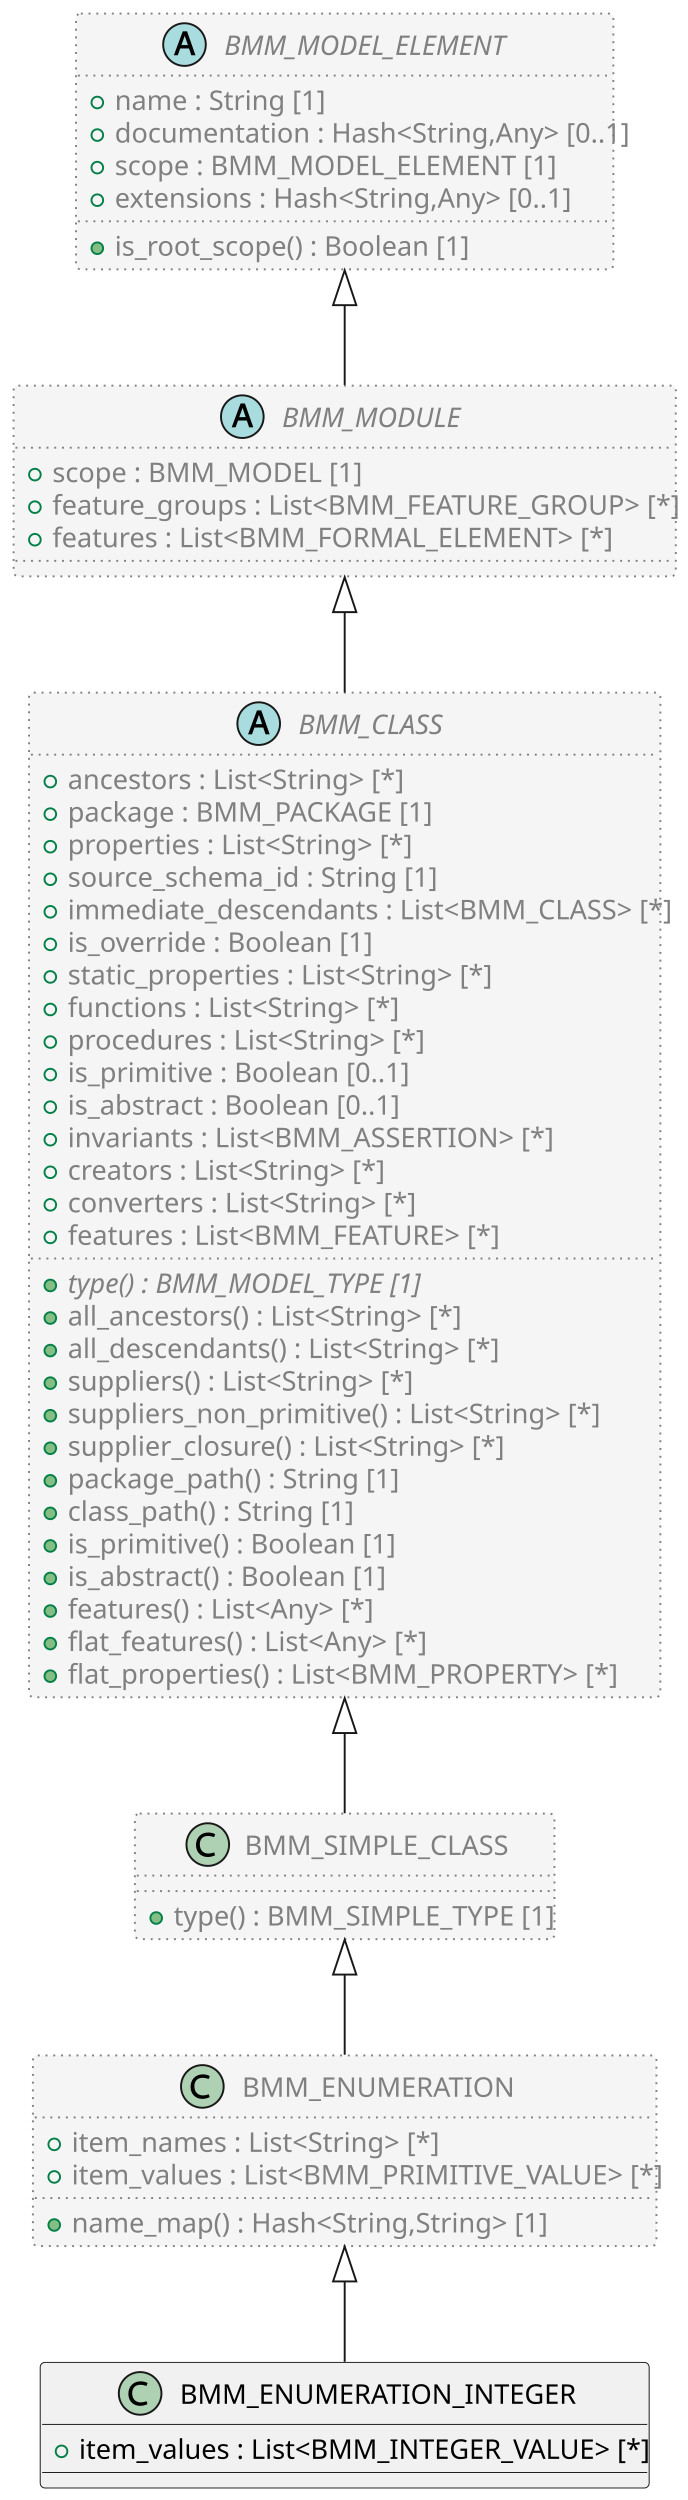
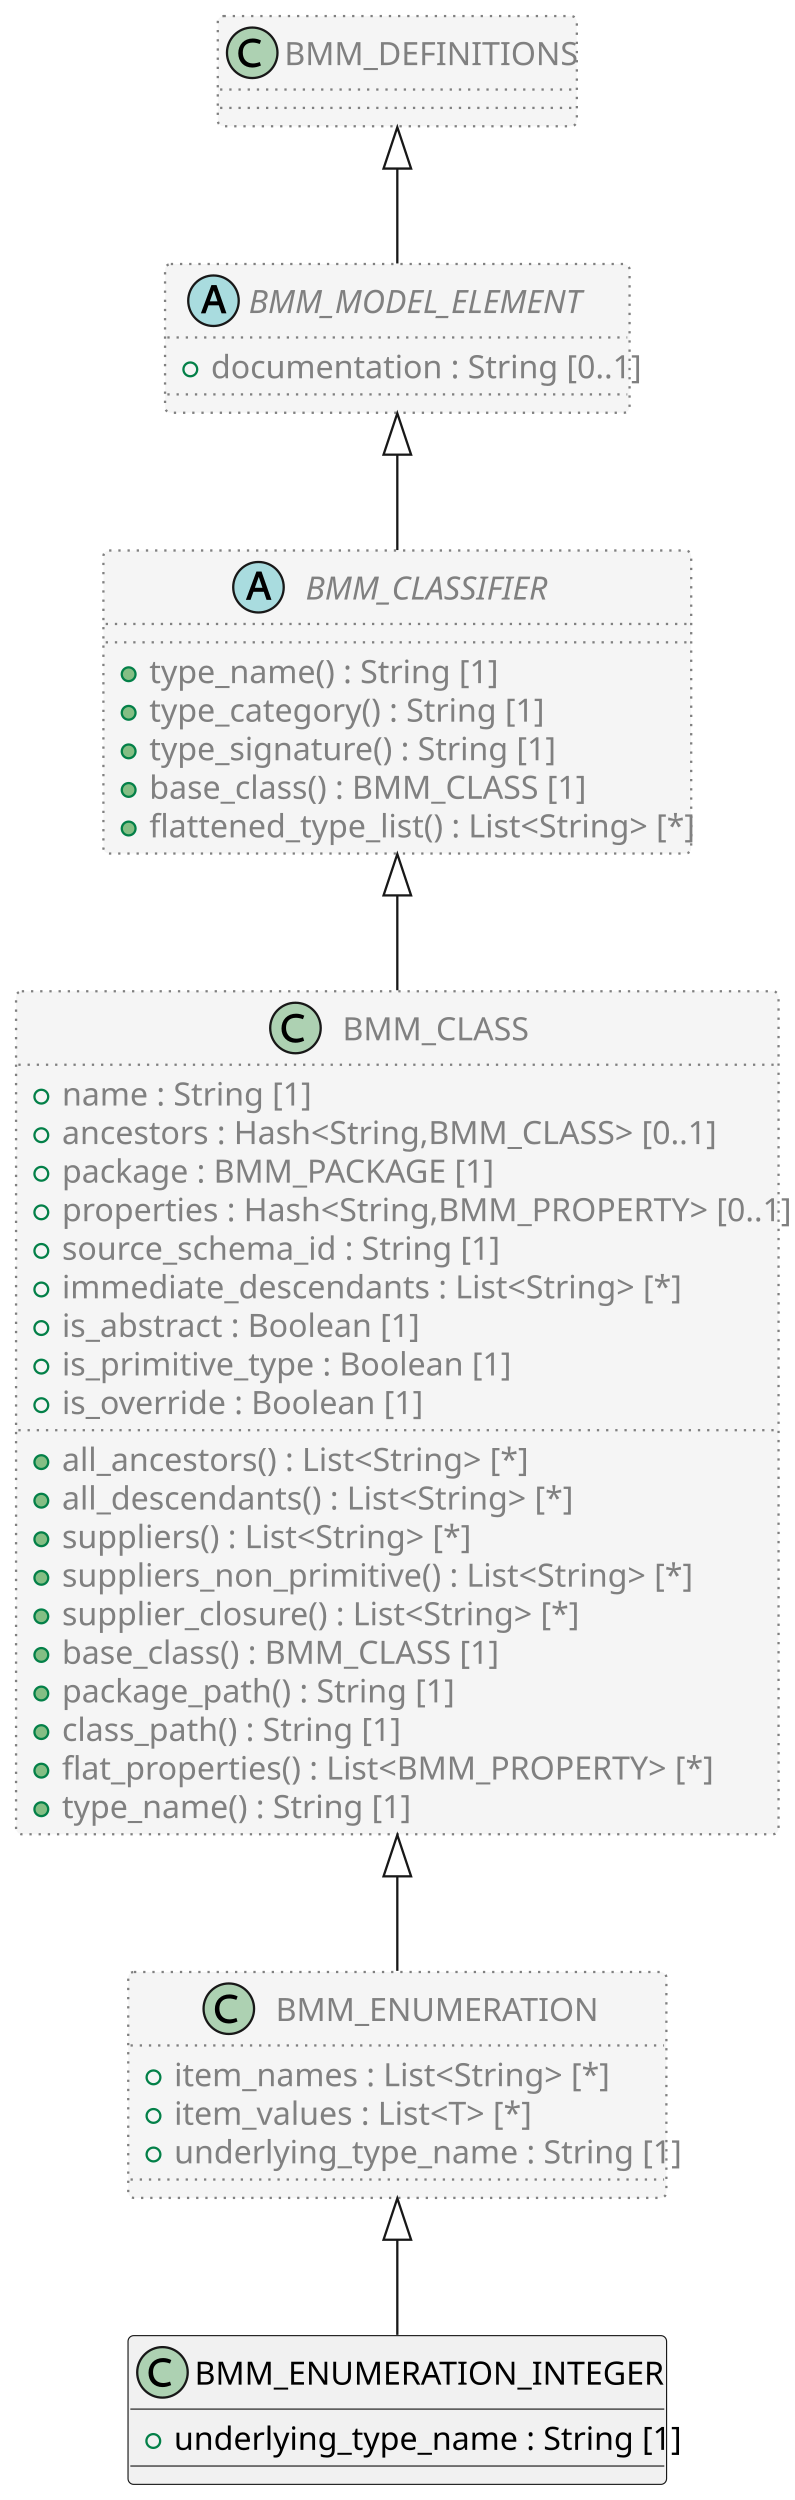
- <svg xmlns="http://www.w3.org/2000/svg" contentStyleType="text/css" data-diagram-type="CLASS" height="1290px" preserveAspectRatio="none" style="width:355px;height:1290px;background:#FFFFFF;" version="1.1" viewBox="0 0 355 1290" width="355px" zoomAndPan="magnify">
+ <svg xmlns="http://www.w3.org/2000/svg" contentStyleType="text/css" data-diagram-type="CLASS" height="1089px" preserveAspectRatio="none" style="width:346px;height:1089px;background:#FFFFFF;" version="1.1" viewBox="0 0 346 1089" width="346px" zoomAndPan="magnify">
  <defs />
  <g>
    <g class="entity" data-entity="BMM_ENUMERATION_INTEGER" data-source-line="2" data-uid="ent0002" id="entity_BMM_ENUMERATION_INTEGER">
-       <rect fill="#F1F1F1" height="64.8" rx="2.5" ry="2.5" style="stroke:#181818;stroke-width:0.5;" width="314.217" x="20.75" y="1219" />
-       <ellipse cx="72.312" cy="1235" fill="#ADD1B2" rx="11" ry="11" style="stroke:#181818;stroke-width:1;" />
-       <path d="M72.312,1241.422 C73.484,1241.422 74.718,1241.156 76.093,1240.547 L75.609,1239.031 C74.515,1239.453 73.499,1239.641 72.64,1239.641 C69.921,1239.641 68.202,1237.797 68.202,1234.891 C68.202,1232.141 69.765,1230.547 72.499,1230.547 C73.421,1230.547 74.437,1230.734 75.577,1231.156 L76.156,1229.641 C75.062,1229.062 73.765,1228.766 72.577,1228.766 C68.812,1228.766 66.234,1231.406 66.234,1235.219 C66.234,1238.891 68.718,1241.422 72.312,1241.422 Z " fill="#000000" />
-       <text fill="#000000" font-family="sans-serif" font-size="14" lengthAdjust="spacing" textLength="202.593" x="92.812" y="1240.362">BMM_ENUMERATION_INTEGER</text>
-       <line style="stroke:#181818;stroke-width:0.5;" x1="21.75" x2="333.967" y1="1251" y2="1251" />
-       <ellipse cx="31.75" cy="1264.9" fill="none" rx="3" ry="3" style="stroke:#038048;stroke-width:1;" />
-       <text fill="#000000" font-family="sans-serif" font-size="14" lengthAdjust="spacing" textLength="288.217" x="40.75" y="1268.762">item_values : List&lt;BMM_INTEGER_VALUE&gt; [*]</text>
-       <line style="stroke:#181818;stroke-width:0.5;" x1="21.75" x2="333.967" y1="1275.8" y2="1275.8" />
+       <rect fill="#F1F1F1" height="64.8" rx="2.5" ry="2.5" style="stroke:#181818;stroke-width:0.5;" width="234.593" x="55.77" y="1017.4" />
+       <ellipse cx="70.77" cy="1033.4" fill="#ADD1B2" rx="11" ry="11" style="stroke:#181818;stroke-width:1;" />
+       <path d="M70.77,1039.822 C71.942,1039.822 73.176,1039.556 74.551,1038.947 L74.067,1037.431 C72.973,1037.853 71.957,1038.041 71.098,1038.041 C68.379,1038.041 66.661,1036.197 66.661,1033.291 C66.661,1030.541 68.223,1028.947 70.957,1028.947 C71.879,1028.947 72.895,1029.134 74.036,1029.556 L74.614,1028.041 C73.52,1027.463 72.223,1027.166 71.036,1027.166 C67.27,1027.166 64.692,1029.806 64.692,1033.619 C64.692,1037.291 67.176,1039.822 70.77,1039.822 Z " fill="#000000" />
+       <text fill="#000000" font-family="sans-serif" font-size="14" lengthAdjust="spacing" textLength="202.593" x="84.77" y="1038.762">BMM_ENUMERATION_INTEGER</text>
+       <line style="stroke:#181818;stroke-width:0.5;" x1="56.77" x2="289.363" y1="1049.4" y2="1049.4" />
+       <ellipse cx="66.77" cy="1063.3" fill="none" rx="3" ry="3" style="stroke:#038048;stroke-width:1;" />
+       <text fill="#000000" font-family="sans-serif" font-size="14" lengthAdjust="spacing" textLength="208.417" x="75.77" y="1067.162">underlying_type_name : String [1]</text>
+       <line style="stroke:#181818;stroke-width:0.5;" x1="56.77" x2="289.363" y1="1074.2" y2="1074.2" />
    </g>
    <g class="entity" data-entity="BMM_ENUMERATION" data-source-line="6" data-uid="ent0003" id="entity_BMM_ENUMERATION">
-       <rect fill="#F5F5F5" height="98.4" rx="2.5" ry="2.5" style="stroke:#808080;stroke-width:1;stroke-dasharray:1,3;" width="321.735" x="16.99" y="1060.6" />
-       <ellipse cx="104.413" cy="1076.6" fill="#ADD1B2" rx="11" ry="11" style="stroke:#181818;stroke-width:1;" />
-       <path d="M104.413,1083.022 C105.585,1083.022 106.819,1082.756 108.194,1082.147 L107.71,1080.631 C106.616,1081.053 105.6,1081.241 104.741,1081.241 C102.022,1081.241 100.303,1079.397 100.303,1076.491 C100.303,1073.741 101.866,1072.147 104.6,1072.147 C105.522,1072.147 106.538,1072.334 107.678,1072.756 L108.256,1071.241 C107.163,1070.662 105.866,1070.366 104.678,1070.366 C100.913,1070.366 98.335,1073.006 98.335,1076.819 C98.335,1080.491 100.819,1083.022 104.413,1083.022 Z " fill="#000000" />
-       <text fill="#808080" font-family="sans-serif" font-size="14" lengthAdjust="spacing" textLength="138.389" x="124.913" y="1081.962">BMM_ENUMERATION</text>
-       <line style="stroke:#808080;stroke-width:1;stroke-dasharray:1,3;" x1="17.99" x2="337.725" y1="1092.6" y2="1092.6" />
-       <ellipse cx="27.99" cy="1106.5" fill="none" rx="3" ry="3" style="stroke:#038048;stroke-width:1;" />
-       <text fill="#808080" font-family="sans-serif" font-size="14" lengthAdjust="spacing" textLength="181.635" x="36.99" y="1110.362">item_names : List&lt;String&gt; [*]</text>
-       <ellipse cx="27.99" cy="1123.3" fill="none" rx="3" ry="3" style="stroke:#038048;stroke-width:1;" />
-       <text fill="#808080" font-family="sans-serif" font-size="14" lengthAdjust="spacing" textLength="295.735" x="36.99" y="1127.162">item_values : List&lt;BMM_PRIMITIVE_VALUE&gt; [*]</text>
-       <line style="stroke:#808080;stroke-width:1;stroke-dasharray:1,3;" x1="17.99" x2="337.725" y1="1134.2" y2="1134.2" />
-       <ellipse cx="27.99" cy="1148.1" fill="#84BE84" rx="3" ry="3" style="stroke:#038048;stroke-width:1;" />
-       <text fill="#808080" font-family="sans-serif" font-size="14" lengthAdjust="spacing" textLength="232.833" x="36.99" y="1151.962">name_map() : Hash&lt;String,String&gt; [1]</text>
+       <rect fill="#F5F5F5" height="98.4" rx="2.5" ry="2.5" style="stroke:#808080;stroke-width:1;stroke-dasharray:1,3;" width="234.417" x="55.86" y="859" />
+       <ellipse cx="99.672" cy="875" fill="#ADD1B2" rx="11" ry="11" style="stroke:#181818;stroke-width:1;" />
+       <path d="M99.672,881.422 C100.844,881.422 102.079,881.156 103.454,880.547 L102.969,879.031 C101.876,879.453 100.86,879.641 100.001,879.641 C97.282,879.641 95.563,877.797 95.563,874.891 C95.563,872.141 97.126,870.547 99.86,870.547 C100.782,870.547 101.797,870.734 102.938,871.156 L103.516,869.641 C102.422,869.062 101.126,868.766 99.938,868.766 C96.172,868.766 93.594,871.406 93.594,875.219 C93.594,878.891 96.079,881.422 99.672,881.422 Z " fill="#000000" />
+       <text fill="#808080" font-family="sans-serif" font-size="14" lengthAdjust="spacing" textLength="138.389" x="120.075" y="880.362">BMM_ENUMERATION</text>
+       <line style="stroke:#808080;stroke-width:1;stroke-dasharray:1,3;" x1="56.86" x2="289.277" y1="891" y2="891" />
+       <ellipse cx="66.86" cy="904.9" fill="none" rx="3" ry="3" style="stroke:#038048;stroke-width:1;" />
+       <text fill="#808080" font-family="sans-serif" font-size="14" lengthAdjust="spacing" textLength="181.635" x="75.86" y="908.762">item_names : List&lt;String&gt; [*]</text>
+       <ellipse cx="66.86" cy="921.7" fill="none" rx="3" ry="3" style="stroke:#038048;stroke-width:1;" />
+       <text fill="#808080" font-family="sans-serif" font-size="14" lengthAdjust="spacing" textLength="150.205" x="75.86" y="925.562">item_values : List&lt;T&gt; [*]</text>
+       <ellipse cx="66.86" cy="938.5" fill="none" rx="3" ry="3" style="stroke:#038048;stroke-width:1;" />
+       <text fill="#808080" font-family="sans-serif" font-size="14" lengthAdjust="spacing" textLength="208.417" x="75.86" y="942.362">underlying_type_name : String [1]</text>
+       <line style="stroke:#808080;stroke-width:1;stroke-dasharray:1,3;" x1="56.86" x2="289.277" y1="949.4" y2="949.4" />
    </g>
-     <g class="entity" data-entity="BMM_SIMPLE_CLASS" data-source-line="12" data-uid="ent0004" id="entity_BMM_SIMPLE_CLASS">
-       <rect fill="#F5F5F5" height="64.8" rx="2.5" ry="2.5" style="stroke:#808080;stroke-width:1;stroke-dasharray:1,3;" width="216.511" x="69.6" y="935.8" />
-       <ellipse cx="107.213" cy="951.8" fill="#ADD1B2" rx="11" ry="11" style="stroke:#181818;stroke-width:1;" />
-       <path d="M107.213,958.222 C108.385,958.222 109.62,957.956 110.995,957.347 L110.51,955.831 C109.416,956.253 108.401,956.441 107.541,956.441 C104.823,956.441 103.104,954.597 103.104,951.691 C103.104,948.941 104.666,947.347 107.401,947.347 C108.323,947.347 109.338,947.534 110.479,947.956 L111.057,946.441 C109.963,945.862 108.666,945.566 107.479,945.566 C103.713,945.566 101.135,948.206 101.135,952.019 C101.135,955.691 103.62,958.222 107.213,958.222 Z " fill="#000000" />
-       <text fill="#808080" font-family="sans-serif" font-size="14" lengthAdjust="spacing" textLength="134.26" x="126.239" y="957.162">BMM_SIMPLE_CLASS</text>
-       <line style="stroke:#808080;stroke-width:1;stroke-dasharray:1,3;" x1="70.6" x2="285.111" y1="967.8" y2="967.8" />
-       <line style="stroke:#808080;stroke-width:1;stroke-dasharray:1,3;" x1="70.6" x2="285.111" y1="975.8" y2="975.8" />
-       <ellipse cx="80.6" cy="989.7" fill="#84BE84" rx="3" ry="3" style="stroke:#038048;stroke-width:1;" />
-       <text fill="#808080" font-family="sans-serif" font-size="14" lengthAdjust="spacing" textLength="190.511" x="89.6" y="993.562">type() : BMM_SIMPLE_TYPE [1]</text>
+     <g class="entity" data-entity="BMM_CLASS" data-source-line="12" data-uid="ent0004" id="entity_BMM_CLASS">
+       <rect fill="#F5F5F5" height="367.199" rx="2.5" ry="2.5" style="stroke:#808080;stroke-width:1;stroke-dasharray:1,3;" width="332.137" x="7" y="431.8" />
+       <ellipse cx="128.702" cy="447.8" fill="#ADD1B2" rx="11" ry="11" style="stroke:#181818;stroke-width:1;" />
+       <path d="M128.702,454.222 C129.873,454.222 131.108,453.956 132.483,453.347 L131.998,451.831 C130.905,452.253 129.889,452.441 129.03,452.441 C126.311,452.441 124.592,450.597 124.592,447.691 C124.592,444.941 126.155,443.347 128.889,443.347 C129.811,443.347 130.827,443.534 131.967,443.956 L132.545,442.441 C131.452,441.863 130.155,441.566 128.967,441.566 C125.201,441.566 122.623,444.206 122.623,448.019 C122.623,451.691 125.108,454.222 128.702,454.222 Z " fill="#000000" />
+       <text fill="#808080" font-family="sans-serif" font-size="14" lengthAdjust="spacing" textLength="80.234" x="149.202" y="453.162">BMM_CLASS</text>
+       <line style="stroke:#808080;stroke-width:1;stroke-dasharray:1,3;" x1="8" x2="338.137" y1="463.8" y2="463.8" />
+       <ellipse cx="18" cy="477.7" fill="none" rx="3" ry="3" style="stroke:#038048;stroke-width:1;" />
+       <text fill="#808080" font-family="sans-serif" font-size="14" lengthAdjust="spacing" textLength="100.884" x="27" y="481.562">name : String [1]</text>
+       <ellipse cx="18" cy="494.5" fill="none" rx="3" ry="3" style="stroke:#038048;stroke-width:1;" />
+       <text fill="#808080" font-family="sans-serif" font-size="14" lengthAdjust="spacing" textLength="273.797" x="27" y="498.362">ancestors : Hash&lt;String,BMM_CLASS&gt; [0..1]</text>
+       <ellipse cx="18" cy="511.3" fill="none" rx="3" ry="3" style="stroke:#038048;stroke-width:1;" />
+       <text fill="#808080" font-family="sans-serif" font-size="14" lengthAdjust="spacing" textLength="181.145" x="27" y="515.162">package : BMM_PACKAGE [1]</text>
+       <ellipse cx="18" cy="528.1" fill="none" rx="3" ry="3" style="stroke:#038048;stroke-width:1;" />
+       <text fill="#808080" font-family="sans-serif" font-size="14" lengthAdjust="spacing" textLength="306.137" x="27" y="531.962">properties : Hash&lt;String,BMM_PROPERTY&gt; [0..1]</text>
+       <ellipse cx="18" cy="544.9" fill="none" rx="3" ry="3" style="stroke:#038048;stroke-width:1;" />
+       <text fill="#808080" font-family="sans-serif" font-size="14" lengthAdjust="spacing" textLength="180.795" x="27" y="548.762">source_schema_id : String [1]</text>
+       <ellipse cx="18" cy="561.7" fill="none" rx="3" ry="3" style="stroke:#038048;stroke-width:1;" />
+       <text fill="#808080" font-family="sans-serif" font-size="14" lengthAdjust="spacing" textLength="256.997" x="27" y="565.562">immediate_descendants : List&lt;String&gt; [*]</text>
+       <ellipse cx="18" cy="578.5" fill="none" rx="3" ry="3" style="stroke:#038048;stroke-width:1;" />
+       <text fill="#808080" font-family="sans-serif" font-size="14" lengthAdjust="spacing" textLength="147.307" x="27" y="582.361">is_abstract : Boolean [1]</text>
+       <ellipse cx="18" cy="595.299" fill="none" rx="3" ry="3" style="stroke:#038048;stroke-width:1;" />
+       <text fill="#808080" font-family="sans-serif" font-size="14" lengthAdjust="spacing" textLength="185.905" x="27" y="599.161">is_primitive_type : Boolean [1]</text>
+       <ellipse cx="18" cy="612.099" fill="none" rx="3" ry="3" style="stroke:#038048;stroke-width:1;" />
+       <text fill="#808080" font-family="sans-serif" font-size="14" lengthAdjust="spacing" textLength="147.993" x="27" y="615.961">is_override : Boolean [1]</text>
+       <line style="stroke:#808080;stroke-width:1;stroke-dasharray:1,3;" x1="8" x2="338.137" y1="622.999" y2="622.999" />
+       <ellipse cx="18" cy="636.899" fill="#84BE84" rx="3" ry="3" style="stroke:#038048;stroke-width:1;" />
+       <text fill="#808080" font-family="sans-serif" font-size="14" lengthAdjust="spacing" textLength="195.621" x="27" y="640.761">all_ancestors() : List&lt;String&gt; [*]</text>
+       <ellipse cx="18" cy="653.699" fill="#84BE84" rx="3" ry="3" style="stroke:#038048;stroke-width:1;" />
+       <text fill="#808080" font-family="sans-serif" font-size="14" lengthAdjust="spacing" textLength="213.695" x="27" y="657.561">all_descendants() : List&lt;String&gt; [*]</text>
+       <ellipse cx="18" cy="670.499" fill="#84BE84" rx="3" ry="3" style="stroke:#038048;stroke-width:1;" />
+       <text fill="#808080" font-family="sans-serif" font-size="14" lengthAdjust="spacing" textLength="170.169" x="27" y="674.361">suppliers() : List&lt;String&gt; [*]</text>
+       <ellipse cx="18" cy="687.299" fill="#84BE84" rx="3" ry="3" style="stroke:#038048;stroke-width:1;" />
+       <text fill="#808080" font-family="sans-serif" font-size="14" lengthAdjust="spacing" textLength="263.157" x="27" y="691.161">suppliers_non_primitive() : List&lt;String&gt; [*]</text>
+       <ellipse cx="18" cy="704.099" fill="#84BE84" rx="3" ry="3" style="stroke:#038048;stroke-width:1;" />
+       <text fill="#808080" font-family="sans-serif" font-size="14" lengthAdjust="spacing" textLength="216.019" x="27" y="707.961">supplier_closure() : List&lt;String&gt; [*]</text>
+       <ellipse cx="18" cy="720.899" fill="#84BE84" rx="3" ry="3" style="stroke:#038048;stroke-width:1;" />
+       <text fill="#808080" font-family="sans-serif" font-size="14" lengthAdjust="spacing" textLength="183.833" x="27" y="724.761">base_class() : BMM_CLASS [1]</text>
+       <ellipse cx="18" cy="737.699" fill="#84BE84" rx="3" ry="3" style="stroke:#038048;stroke-width:1;" />
+       <text fill="#808080" font-family="sans-serif" font-size="14" lengthAdjust="spacing" textLength="160.775" x="27" y="741.561">package_path() : String [1]</text>
+       <ellipse cx="18" cy="754.499" fill="#84BE84" rx="3" ry="3" style="stroke:#038048;stroke-width:1;" />
+       <text fill="#808080" font-family="sans-serif" font-size="14" lengthAdjust="spacing" textLength="140.154" x="27" y="758.361">class_path() : String [1]</text>
+       <ellipse cx="18" cy="771.299" fill="#84BE84" rx="3" ry="3" style="stroke:#038048;stroke-width:1;" />
+       <text fill="#808080" font-family="sans-serif" font-size="14" lengthAdjust="spacing" textLength="276.681" x="27" y="775.161">flat_properties() : List&lt;BMM_PROPERTY&gt; [*]</text>
+       <ellipse cx="18" cy="788.099" fill="#84BE84" rx="3" ry="3" style="stroke:#038048;stroke-width:1;" />
+       <text fill="#808080" font-family="sans-serif" font-size="14" lengthAdjust="spacing" textLength="143.471" x="27" y="791.961">type_name() : String [1]</text>
    </g>
-     <g class="entity" data-entity="BMM_CLASS" data-source-line="16" data-uid="ent0005" id="entity_BMM_CLASS">
-       <rect fill="#F5F5F5" height="518.398" rx="2.5" ry="2.5" style="stroke:#808080;stroke-width:1;stroke-dasharray:1,3;" width="325.795" x="14.96" y="357.4" />
-       <ellipse cx="133.49" cy="373.4" fill="#A9DCDF" rx="11" ry="11" style="stroke:#181818;stroke-width:1;" />
-       <path d="M128.006,378.9 L130.037,378.9 L134.084,367.556 L133.178,367.556 L137.006,378.9 L139.147,378.9 L134.819,366.572 L132.6,366.572 L128.006,378.9 Z M130.334,375.4 L136.772,375.4 L136.772,373.65 L130.334,373.65 L130.334,375.4 Z " fill="#000000" />
-       <text fill="#808080" font-family="sans-serif" font-size="14" font-style="italic" lengthAdjust="spacing" textLength="80.234" x="153.99" y="378.762">BMM_CLASS</text>
-       <line style="stroke:#808080;stroke-width:1;stroke-dasharray:1,3;" x1="15.96" x2="339.755" y1="389.4" y2="389.4" />
-       <ellipse cx="25.96" cy="403.3" fill="none" rx="3" ry="3" style="stroke:#038048;stroke-width:1;" />
-       <text fill="#808080" font-family="sans-serif" font-size="14" lengthAdjust="spacing" textLength="165.241" x="34.96" y="407.162">ancestors : List&lt;String&gt; [*]</text>
-       <ellipse cx="25.96" cy="420.1" fill="none" rx="3" ry="3" style="stroke:#038048;stroke-width:1;" />
-       <text fill="#808080" font-family="sans-serif" font-size="14" lengthAdjust="spacing" textLength="181.145" x="34.96" y="423.962">package : BMM_PACKAGE [1]</text>
-       <ellipse cx="25.96" cy="436.9" fill="none" rx="3" ry="3" style="stroke:#038048;stroke-width:1;" />
-       <text fill="#808080" font-family="sans-serif" font-size="14" lengthAdjust="spacing" textLength="169.203" x="34.96" y="440.762">properties : List&lt;String&gt; [*]</text>
-       <ellipse cx="25.96" cy="453.7" fill="none" rx="3" ry="3" style="stroke:#038048;stroke-width:1;" />
-       <text fill="#808080" font-family="sans-serif" font-size="14" lengthAdjust="spacing" textLength="180.795" x="34.96" y="457.562">source_schema_id : String [1]</text>
-       <ellipse cx="25.96" cy="470.5" fill="none" rx="3" ry="3" style="stroke:#038048;stroke-width:1;" />
-       <text fill="#808080" font-family="sans-serif" font-size="14" lengthAdjust="spacing" textLength="299.795" x="34.96" y="474.362">immediate_descendants : List&lt;BMM_CLASS&gt; [*]</text>
-       <ellipse cx="25.96" cy="487.3" fill="none" rx="3" ry="3" style="stroke:#038048;stroke-width:1;" />
-       <text fill="#808080" font-family="sans-serif" font-size="14" lengthAdjust="spacing" textLength="147.993" x="34.96" y="491.162">is_override : Boolean [1]</text>
-       <ellipse cx="25.96" cy="504.099" fill="none" rx="3" ry="3" style="stroke:#038048;stroke-width:1;" />
-       <text fill="#808080" font-family="sans-serif" font-size="14" lengthAdjust="spacing" textLength="209.957" x="34.96" y="507.962">static_properties : List&lt;String&gt; [*]</text>
-       <ellipse cx="25.96" cy="520.899" fill="none" rx="3" ry="3" style="stroke:#038048;stroke-width:1;" />
-       <text fill="#808080" font-family="sans-serif" font-size="14" lengthAdjust="spacing" textLength="162.861" x="34.96" y="524.761">functions : List&lt;String&gt; [*]</text>
-       <ellipse cx="25.96" cy="537.699" fill="none" rx="3" ry="3" style="stroke:#038048;stroke-width:1;" />
-       <text fill="#808080" font-family="sans-serif" font-size="14" lengthAdjust="spacing" textLength="175.041" x="34.96" y="541.561">procedures : List&lt;String&gt; [*]</text>
-       <ellipse cx="25.96" cy="554.499" fill="none" rx="3" ry="3" style="stroke:#038048;stroke-width:1;" />
-       <text fill="#808080" font-family="sans-serif" font-size="14" lengthAdjust="spacing" textLength="167.509" x="34.96" y="558.361">is_primitive : Boolean [0..1]</text>
-       <ellipse cx="25.96" cy="571.299" fill="none" rx="3" ry="3" style="stroke:#038048;stroke-width:1;" />
-       <text fill="#808080" font-family="sans-serif" font-size="14" lengthAdjust="spacing" textLength="163.071" x="34.96" y="575.161">is_abstract : Boolean [0..1]</text>
-       <ellipse cx="25.96" cy="588.099" fill="none" rx="3" ry="3" style="stroke:#038048;stroke-width:1;" />
-       <text fill="#808080" font-family="sans-serif" font-size="14" lengthAdjust="spacing" textLength="241.933" x="34.96" y="591.961">invariants : List&lt;BMM_ASSERTION&gt; [*]</text>
-       <ellipse cx="25.96" cy="604.899" fill="none" rx="3" ry="3" style="stroke:#038048;stroke-width:1;" />
-       <text fill="#808080" font-family="sans-serif" font-size="14" lengthAdjust="spacing" textLength="156.085" x="34.96" y="608.761">creators : List&lt;String&gt; [*]</text>
-       <ellipse cx="25.96" cy="621.699" fill="none" rx="3" ry="3" style="stroke:#038048;stroke-width:1;" />
-       <text fill="#808080" font-family="sans-serif" font-size="14" lengthAdjust="spacing" textLength="170.967" x="34.96" y="625.561">converters : List&lt;String&gt; [*]</text>
-       <ellipse cx="25.96" cy="638.499" fill="none" rx="3" ry="3" style="stroke:#038048;stroke-width:1;" />
-       <text fill="#808080" font-family="sans-serif" font-size="14" lengthAdjust="spacing" textLength="217.727" x="34.96" y="642.361">features : List&lt;BMM_FEATURE&gt; [*]</text>
-       <line style="stroke:#808080;stroke-width:1;stroke-dasharray:1,3;" x1="15.96" x2="339.755" y1="649.399" y2="649.399" />
-       <ellipse cx="25.96" cy="663.299" fill="#84BE84" rx="3" ry="3" style="stroke:#038048;stroke-width:1;" />
-       <text fill="#808080" font-family="sans-serif" font-size="14" font-style="italic" lengthAdjust="spacing" textLength="191.365" x="34.96" y="667.161">type() : BMM_MODEL_TYPE [1]</text>
-       <ellipse cx="25.96" cy="680.099" fill="#84BE84" rx="3" ry="3" style="stroke:#038048;stroke-width:1;" />
-       <text fill="#808080" font-family="sans-serif" font-size="14" lengthAdjust="spacing" textLength="195.621" x="34.96" y="683.961">all_ancestors() : List&lt;String&gt; [*]</text>
-       <ellipse cx="25.96" cy="696.899" fill="#84BE84" rx="3" ry="3" style="stroke:#038048;stroke-width:1;" />
-       <text fill="#808080" font-family="sans-serif" font-size="14" lengthAdjust="spacing" textLength="213.695" x="34.96" y="700.761">all_descendants() : List&lt;String&gt; [*]</text>
-       <ellipse cx="25.96" cy="713.699" fill="#84BE84" rx="3" ry="3" style="stroke:#038048;stroke-width:1;" />
-       <text fill="#808080" font-family="sans-serif" font-size="14" lengthAdjust="spacing" textLength="170.169" x="34.96" y="717.561">suppliers() : List&lt;String&gt; [*]</text>
-       <ellipse cx="25.96" cy="730.499" fill="#84BE84" rx="3" ry="3" style="stroke:#038048;stroke-width:1;" />
-       <text fill="#808080" font-family="sans-serif" font-size="14" lengthAdjust="spacing" textLength="263.157" x="34.96" y="734.361">suppliers_non_primitive() : List&lt;String&gt; [*]</text>
-       <ellipse cx="25.96" cy="747.298" fill="#84BE84" rx="3" ry="3" style="stroke:#038048;stroke-width:1;" />
-       <text fill="#808080" font-family="sans-serif" font-size="14" lengthAdjust="spacing" textLength="216.019" x="34.96" y="751.16">supplier_closure() : List&lt;String&gt; [*]</text>
-       <ellipse cx="25.96" cy="764.098" fill="#84BE84" rx="3" ry="3" style="stroke:#038048;stroke-width:1;" />
-       <text fill="#808080" font-family="sans-serif" font-size="14" lengthAdjust="spacing" textLength="160.775" x="34.96" y="767.96">package_path() : String [1]</text>
-       <ellipse cx="25.96" cy="780.898" fill="#84BE84" rx="3" ry="3" style="stroke:#038048;stroke-width:1;" />
-       <text fill="#808080" font-family="sans-serif" font-size="14" lengthAdjust="spacing" textLength="140.154" x="34.96" y="784.76">class_path() : String [1]</text>
-       <ellipse cx="25.96" cy="797.698" fill="#84BE84" rx="3" ry="3" style="stroke:#038048;stroke-width:1;" />
-       <text fill="#808080" font-family="sans-serif" font-size="14" lengthAdjust="spacing" textLength="160.173" x="34.96" y="801.56">is_primitive() : Boolean [1]</text>
-       <ellipse cx="25.96" cy="814.498" fill="#84BE84" rx="3" ry="3" style="stroke:#038048;stroke-width:1;" />
-       <text fill="#808080" font-family="sans-serif" font-size="14" lengthAdjust="spacing" textLength="155.735" x="34.96" y="818.36">is_abstract() : Boolean [1]</text>
-       <ellipse cx="25.96" cy="831.298" fill="#84BE84" rx="3" ry="3" style="stroke:#038048;stroke-width:1;" />
-       <text fill="#808080" font-family="sans-serif" font-size="14" lengthAdjust="spacing" textLength="150.709" x="34.96" y="835.16">features() : List&lt;Any&gt; [*]</text>
-       <ellipse cx="25.96" cy="848.098" fill="#84BE84" rx="3" ry="3" style="stroke:#038048;stroke-width:1;" />
-       <text fill="#808080" font-family="sans-serif" font-size="14" lengthAdjust="spacing" textLength="178.583" x="34.96" y="851.96">flat_features() : List&lt;Any&gt; [*]</text>
-       <ellipse cx="25.96" cy="864.898" fill="#84BE84" rx="3" ry="3" style="stroke:#038048;stroke-width:1;" />
-       <text fill="#808080" font-family="sans-serif" font-size="14" lengthAdjust="spacing" textLength="276.681" x="34.96" y="868.76">flat_properties() : List&lt;BMM_PROPERTY&gt; [*]</text>
+     <g class="entity" data-entity="BMM_CLASSIFIER" data-source-line="34" data-uid="ent0005" id="entity_BMM_CLASSIFIER">
+       <rect fill="#F5F5F5" height="132" rx="2.5" ry="2.5" style="stroke:#808080;stroke-width:1;stroke-dasharray:1,3;" width="256.047" x="45.04" y="239.8" />
+       <ellipse cx="112.59" cy="255.8" fill="#A9DCDF" rx="11" ry="11" style="stroke:#181818;stroke-width:1;" />
+       <path d="M107.105,261.3 L109.137,261.3 L113.183,249.956 L112.277,249.956 L116.105,261.3 L118.246,261.3 L113.918,248.972 L111.699,248.972 L107.105,261.3 Z M109.433,257.8 L115.871,257.8 L115.871,256.05 L109.433,256.05 L109.433,257.8 Z " fill="#000000" />
+       <text fill="#808080" font-family="sans-serif" font-size="14" font-style="italic" lengthAdjust="spacing" textLength="112.448" x="133.09" y="261.162">BMM_CLASSIFIER</text>
+       <line style="stroke:#808080;stroke-width:1;stroke-dasharray:1,3;" x1="46.04" x2="300.087" y1="271.8" y2="271.8" />
+       <line style="stroke:#808080;stroke-width:1;stroke-dasharray:1,3;" x1="46.04" x2="300.087" y1="279.8" y2="279.8" />
+       <ellipse cx="56.04" cy="293.7" fill="#84BE84" rx="3" ry="3" style="stroke:#038048;stroke-width:1;" />
+       <text fill="#808080" font-family="sans-serif" font-size="14" lengthAdjust="spacing" textLength="143.471" x="65.04" y="297.562">type_name() : String [1]</text>
+       <ellipse cx="56.04" cy="310.5" fill="#84BE84" rx="3" ry="3" style="stroke:#038048;stroke-width:1;" />
+       <text fill="#808080" font-family="sans-serif" font-size="14" lengthAdjust="spacing" textLength="162.637" x="65.04" y="314.362">type_category() : String [1]</text>
+       <ellipse cx="56.04" cy="327.3" fill="#84BE84" rx="3" ry="3" style="stroke:#038048;stroke-width:1;" />
+       <text fill="#808080" font-family="sans-serif" font-size="14" lengthAdjust="spacing" textLength="167.131" x="65.04" y="331.162">type_signature() : String [1]</text>
+       <ellipse cx="56.04" cy="344.1" fill="#84BE84" rx="3" ry="3" style="stroke:#038048;stroke-width:1;" />
+       <text fill="#808080" font-family="sans-serif" font-size="14" lengthAdjust="spacing" textLength="183.833" x="65.04" y="347.962">base_class() : BMM_CLASS [1]</text>
+       <ellipse cx="56.04" cy="360.9" fill="#84BE84" rx="3" ry="3" style="stroke:#038048;stroke-width:1;" />
+       <text fill="#808080" font-family="sans-serif" font-size="14" lengthAdjust="spacing" textLength="230.047" x="65.04" y="364.762">flattened_type_list() : List&lt;String&gt; [*]</text>
    </g>
-     <g class="entity" data-entity="BMM_MODULE" data-source-line="47" data-uid="ent0006" id="entity_BMM_MODULE">
-       <rect fill="#F5F5F5" height="98.4" rx="2.5" ry="2.5" style="stroke:#808080;stroke-width:1;stroke-dasharray:1,3;" width="341.713" x="7" y="199" />
-       <ellipse cx="125.034" cy="215" fill="#A9DCDF" rx="11" ry="11" style="stroke:#181818;stroke-width:1;" />
-       <path d="M119.549,220.5 L121.58,220.5 L125.627,209.156 L124.721,209.156 L128.549,220.5 L130.69,220.5 L126.362,208.172 L124.143,208.172 L119.549,220.5 Z M121.877,217 L128.315,217 L128.315,215.25 L121.877,215.25 L121.877,217 Z " fill="#000000" />
-       <text fill="#808080" font-family="sans-serif" font-size="14" font-style="italic" lengthAdjust="spacing" textLength="97.146" x="145.534" y="220.362">BMM_MODULE</text>
-       <line style="stroke:#808080;stroke-width:1;stroke-dasharray:1,3;" x1="8" x2="347.713" y1="231" y2="231" />
-       <ellipse cx="18" cy="244.9" fill="none" rx="3" ry="3" style="stroke:#038048;stroke-width:1;" />
-       <text fill="#808080" font-family="sans-serif" font-size="14" lengthAdjust="spacing" textLength="152.655" x="27" y="248.762">scope : BMM_MODEL [1]</text>
-       <ellipse cx="18" cy="261.7" fill="none" rx="3" ry="3" style="stroke:#038048;stroke-width:1;" />
-       <text fill="#808080" font-family="sans-serif" font-size="14" lengthAdjust="spacing" textLength="315.713" x="27" y="265.562">feature_groups : List&lt;BMM_FEATURE_GROUP&gt; [*]</text>
-       <ellipse cx="18" cy="278.5" fill="none" rx="3" ry="3" style="stroke:#038048;stroke-width:1;" />
-       <text fill="#808080" font-family="sans-serif" font-size="14" lengthAdjust="spacing" textLength="282.869" x="27" y="282.362">features : List&lt;BMM_FORMAL_ELEMENT&gt; [*]</text>
-       <line style="stroke:#808080;stroke-width:1;stroke-dasharray:1,3;" x1="8" x2="347.713" y1="289.4" y2="289.4" />
+     <g class="entity" data-entity="BMM_MODEL_ELEMENT" data-source-line="42" data-uid="ent0006" id="entity_BMM_MODEL_ELEMENT">
+       <rect fill="#F5F5F5" height="64.8" rx="2.5" ry="2.5" style="stroke:#808080;stroke-width:1;stroke-dasharray:1,3;" width="202.343" x="71.9" y="115" />
+       <ellipse cx="92.989" cy="131" fill="#A9DCDF" rx="11" ry="11" style="stroke:#181818;stroke-width:1;" />
+       <path d="M87.504,136.5 L89.535,136.5 L93.582,125.156 L92.676,125.156 L96.504,136.5 L98.645,136.5 L94.317,124.172 L92.098,124.172 L87.504,136.5 Z M89.832,133 L96.27,133 L96.27,131.25 L89.832,131.25 L89.832,133 Z " fill="#000000" />
+       <text fill="#808080" font-family="sans-serif" font-size="14" font-style="italic" lengthAdjust="spacing" textLength="156.813" x="108.341" y="136.362">BMM_MODEL_ELEMENT</text>
+       <line style="stroke:#808080;stroke-width:1;stroke-dasharray:1,3;" x1="72.9" x2="273.243" y1="147" y2="147" />
+       <ellipse cx="82.9" cy="160.9" fill="none" rx="3" ry="3" style="stroke:#038048;stroke-width:1;" />
+       <text fill="#808080" font-family="sans-serif" font-size="14" lengthAdjust="spacing" textLength="176.343" x="91.9" y="164.762">documentation : String [0..1]</text>
+       <line style="stroke:#808080;stroke-width:1;stroke-dasharray:1,3;" x1="72.9" x2="273.243" y1="171.8" y2="171.8" />
    </g>
-     <g class="entity" data-entity="BMM_MODEL_ELEMENT" data-source-line="53" data-uid="ent0007" id="entity_BMM_MODEL_ELEMENT">
-       <rect fill="#F5F5F5" height="132" rx="2.5" ry="2.5" style="stroke:#808080;stroke-width:1;stroke-dasharray:1,3;" width="277.285" x="39.21" y="7" />
-       <ellipse cx="95.196" cy="23" fill="#A9DCDF" rx="11" ry="11" style="stroke:#181818;stroke-width:1;" />
-       <path d="M89.712,28.5 L91.743,28.5 L95.79,17.156 L94.883,17.156 L98.712,28.5 L100.852,28.5 L96.524,16.172 L94.305,16.172 L89.712,28.5 Z M92.04,25 L98.477,25 L98.477,23.25 L92.04,23.25 L92.04,25 Z " fill="#000000" />
-       <text fill="#808080" font-family="sans-serif" font-size="14" font-style="italic" lengthAdjust="spacing" textLength="156.813" x="115.696" y="28.362">BMM_MODEL_ELEMENT</text>
-       <line style="stroke:#808080;stroke-width:1;stroke-dasharray:1,3;" x1="40.21" x2="315.495" y1="39" y2="39" />
-       <ellipse cx="50.21" cy="52.9" fill="none" rx="3" ry="3" style="stroke:#038048;stroke-width:1;" />
-       <text fill="#808080" font-family="sans-serif" font-size="14" lengthAdjust="spacing" textLength="100.884" x="59.21" y="56.762">name : String [1]</text>
-       <ellipse cx="50.21" cy="69.7" fill="none" rx="3" ry="3" style="stroke:#038048;stroke-width:1;" />
-       <text fill="#808080" font-family="sans-serif" font-size="14" lengthAdjust="spacing" textLength="251.285" x="59.21" y="73.562">documentation : Hash&lt;String,Any&gt; [0..1]</text>
-       <ellipse cx="50.21" cy="86.5" fill="none" rx="3" ry="3" style="stroke:#038048;stroke-width:1;" />
-       <text fill="#808080" font-family="sans-serif" font-size="14" lengthAdjust="spacing" textLength="221.717" x="59.21" y="90.362">scope : BMM_MODEL_ELEMENT [1]</text>
-       <ellipse cx="50.21" cy="103.3" fill="none" rx="3" ry="3" style="stroke:#038048;stroke-width:1;" />
-       <text fill="#808080" font-family="sans-serif" font-size="14" lengthAdjust="spacing" textLength="223.341" x="59.21" y="107.162">extensions : Hash&lt;String,Any&gt; [0..1]</text>
-       <line style="stroke:#808080;stroke-width:1;stroke-dasharray:1,3;" x1="40.21" x2="315.495" y1="114.2" y2="114.2" />
-       <ellipse cx="50.21" cy="128.1" fill="#84BE84" rx="3" ry="3" style="stroke:#038048;stroke-width:1;" />
-       <text fill="#808080" font-family="sans-serif" font-size="14" lengthAdjust="spacing" textLength="174.565" x="59.21" y="131.962">is_root_scope() : Boolean [1]</text>
+     <g class="entity" data-entity="BMM_DEFINITIONS" data-source-line="46" data-uid="ent0007" id="entity_BMM_DEFINITIONS">
+       <rect fill="#F5F5F5" height="48" rx="2.5" ry="2.5" style="stroke:#808080;stroke-width:1;stroke-dasharray:1,3;" width="156.404" x="94.87" y="7" />
+       <ellipse cx="109.87" cy="23" fill="#ADD1B2" rx="11" ry="11" style="stroke:#181818;stroke-width:1;" />
+       <path d="M109.87,29.422 C111.042,29.422 112.276,29.156 113.651,28.547 L113.167,27.031 C112.073,27.453 111.058,27.641 110.198,27.641 C107.479,27.641 105.761,25.797 105.761,22.891 C105.761,20.141 107.323,18.547 110.058,18.547 C110.979,18.547 111.995,18.734 113.136,19.156 L113.714,17.641 C112.62,17.062 111.323,16.766 110.136,16.766 C106.37,16.766 103.792,19.406 103.792,23.219 C103.792,26.891 106.276,29.422 109.87,29.422 Z " fill="#000000" />
+       <text fill="#808080" font-family="sans-serif" font-size="14" lengthAdjust="spacing" textLength="124.403" x="123.87" y="28.362">BMM_DEFINITIONS</text>
+       <line style="stroke:#808080;stroke-width:1;stroke-dasharray:1,3;" x1="95.87" x2="250.274" y1="39" y2="39" />
+       <line style="stroke:#808080;stroke-width:1;stroke-dasharray:1,3;" x1="95.87" x2="250.274" y1="47" y2="47" />
    </g>
-     <g class="link" data-entity-1="BMM_MODEL_ELEMENT" data-entity-2="BMM_MODULE" data-source-line="61" data-uid="lnk8" id="link_BMM_MODEL_ELEMENT_BMM_MODULE">
-       <path codeLine="61" d="M177.86,157.48 C177.86,177.12 177.86,180.3 177.86,198.64" fill="none" id="BMM_MODEL_ELEMENT-backto-BMM_MODULE" style="stroke:#181818;stroke-width:1;" />
-       <polygon fill="none" points="177.86,139.48,171.86,157.48,183.86,157.48,177.86,139.48" style="stroke:#181818;stroke-width:1;" />
+     <g class="link" data-entity-1="BMM_DEFINITIONS" data-entity-2="BMM_MODEL_ELEMENT" data-source-line="49" data-uid="lnk8" id="link_BMM_DEFINITIONS_BMM_MODEL_ELEMENT">
+       <path codeLine="49" d="M173.07,73.43 C173.07,90.56 173.07,95.98 173.07,114.76" fill="none" id="BMM_DEFINITIONS-backto-BMM_MODEL_ELEMENT" style="stroke:#181818;stroke-width:1;" />
+       <polygon fill="none" points="173.07,55.43,167.07,73.43,179.07,73.43,173.07,55.43" style="stroke:#181818;stroke-width:1;" />
    </g>
-     <g class="link" data-entity-1="BMM_MODULE" data-entity-2="BMM_CLASS" data-source-line="63" data-uid="lnk9" id="link_BMM_MODULE_BMM_CLASS">
-       <path codeLine="63" d="M177.86,315.86 C177.86,332.79 177.86,335.15 177.86,357.27" fill="none" id="BMM_MODULE-backto-BMM_CLASS" style="stroke:#181818;stroke-width:1;" />
-       <polygon fill="none" points="177.86,297.86,171.86,315.86,183.86,315.86,177.86,297.86" style="stroke:#181818;stroke-width:1;" />
+     <g class="link" data-entity-1="BMM_MODEL_ELEMENT" data-entity-2="BMM_CLASSIFIER" data-source-line="51" data-uid="lnk9" id="link_BMM_MODEL_ELEMENT_BMM_CLASSIFIER">
+       <path codeLine="51" d="M173.07,198.05 C173.07,215.19 173.07,219.02 173.07,239.61" fill="none" id="BMM_MODEL_ELEMENT-backto-BMM_CLASSIFIER" style="stroke:#181818;stroke-width:1;" />
+       <polygon fill="none" points="173.07,180.05,167.07,198.05,179.07,198.05,173.07,180.05" style="stroke:#181818;stroke-width:1;" />
    </g>
-     <g class="link" data-entity-1="BMM_CLASS" data-entity-2="BMM_SIMPLE_CLASS" data-source-line="65" data-uid="lnk10" id="link_BMM_CLASS_BMM_SIMPLE_CLASS">
-       <path codeLine="65" d="M177.86,894.26 C177.86,917.39 177.86,919.96 177.86,935.65" fill="none" id="BMM_CLASS-backto-BMM_SIMPLE_CLASS" style="stroke:#181818;stroke-width:1;" />
-       <polygon fill="none" points="177.86,876.26,171.86,894.26,183.86,894.26,177.86,876.26" style="stroke:#181818;stroke-width:1;" />
+     <g class="link" data-entity-1="BMM_CLASSIFIER" data-entity-2="BMM_CLASS" data-source-line="53" data-uid="lnk10" id="link_BMM_CLASSIFIER_BMM_CLASS">
+       <path codeLine="53" d="M173.07,390.04 C173.07,407.94 173.07,410.26 173.07,431.35" fill="none" id="BMM_CLASSIFIER-backto-BMM_CLASS" style="stroke:#181818;stroke-width:1;" />
+       <polygon fill="none" points="173.07,372.04,167.07,390.04,179.07,390.04,173.07,372.04" style="stroke:#181818;stroke-width:1;" />
    </g>
-     <g class="link" data-entity-1="BMM_SIMPLE_CLASS" data-entity-2="BMM_ENUMERATION" data-source-line="67" data-uid="lnk11" id="link_BMM_SIMPLE_CLASS_BMM_ENUMERATION">
-       <path codeLine="67" d="M177.86,1018.88 C177.86,1036.41 177.86,1040.58 177.86,1060.26" fill="none" id="BMM_SIMPLE_CLASS-backto-BMM_ENUMERATION" style="stroke:#181818;stroke-width:1;" />
-       <polygon fill="none" points="177.86,1000.88,171.86,1018.88,183.86,1018.88,177.86,1000.88" style="stroke:#181818;stroke-width:1;" />
+     <g class="link" data-entity-1="BMM_CLASS" data-entity-2="BMM_ENUMERATION" data-source-line="55" data-uid="lnk11" id="link_BMM_CLASS_BMM_ENUMERATION">
+       <path codeLine="55" d="M173.07,817.33 C173.07,838.95 173.07,841.37 173.07,858.52" fill="none" id="BMM_CLASS-backto-BMM_ENUMERATION" style="stroke:#181818;stroke-width:1;" />
+       <polygon fill="none" points="173.07,799.33,167.07,817.33,179.07,817.33,173.07,799.33" style="stroke:#181818;stroke-width:1;" />
    </g>
-     <g class="link" data-entity-1="BMM_ENUMERATION" data-entity-2="BMM_ENUMERATION_INTEGER" data-source-line="69" data-uid="lnk12" id="link_BMM_ENUMERATION_BMM_ENUMERATION_INTEGER">
-       <path codeLine="69" d="M177.86,1177.23 C177.86,1196.92 177.86,1201.12 177.86,1218.68" fill="none" id="BMM_ENUMERATION-backto-BMM_ENUMERATION_INTEGER" style="stroke:#181818;stroke-width:1;" />
-       <polygon fill="none" points="177.86,1159.23,171.86,1177.23,183.86,1177.23,177.86,1159.23" style="stroke:#181818;stroke-width:1;" />
+     <g class="link" data-entity-1="BMM_ENUMERATION" data-entity-2="BMM_ENUMERATION_INTEGER" data-source-line="57" data-uid="lnk12" id="link_BMM_ENUMERATION_BMM_ENUMERATION_INTEGER">
+       <path codeLine="57" d="M173.07,975.63 C173.07,995.32 173.07,999.52 173.07,1017.08" fill="none" id="BMM_ENUMERATION-backto-BMM_ENUMERATION_INTEGER" style="stroke:#181818;stroke-width:1;" />
+       <polygon fill="none" points="173.07,957.63,167.07,975.63,179.07,975.63,173.07,957.63" style="stroke:#181818;stroke-width:1;" />
    </g>
  </g>
</svg>
